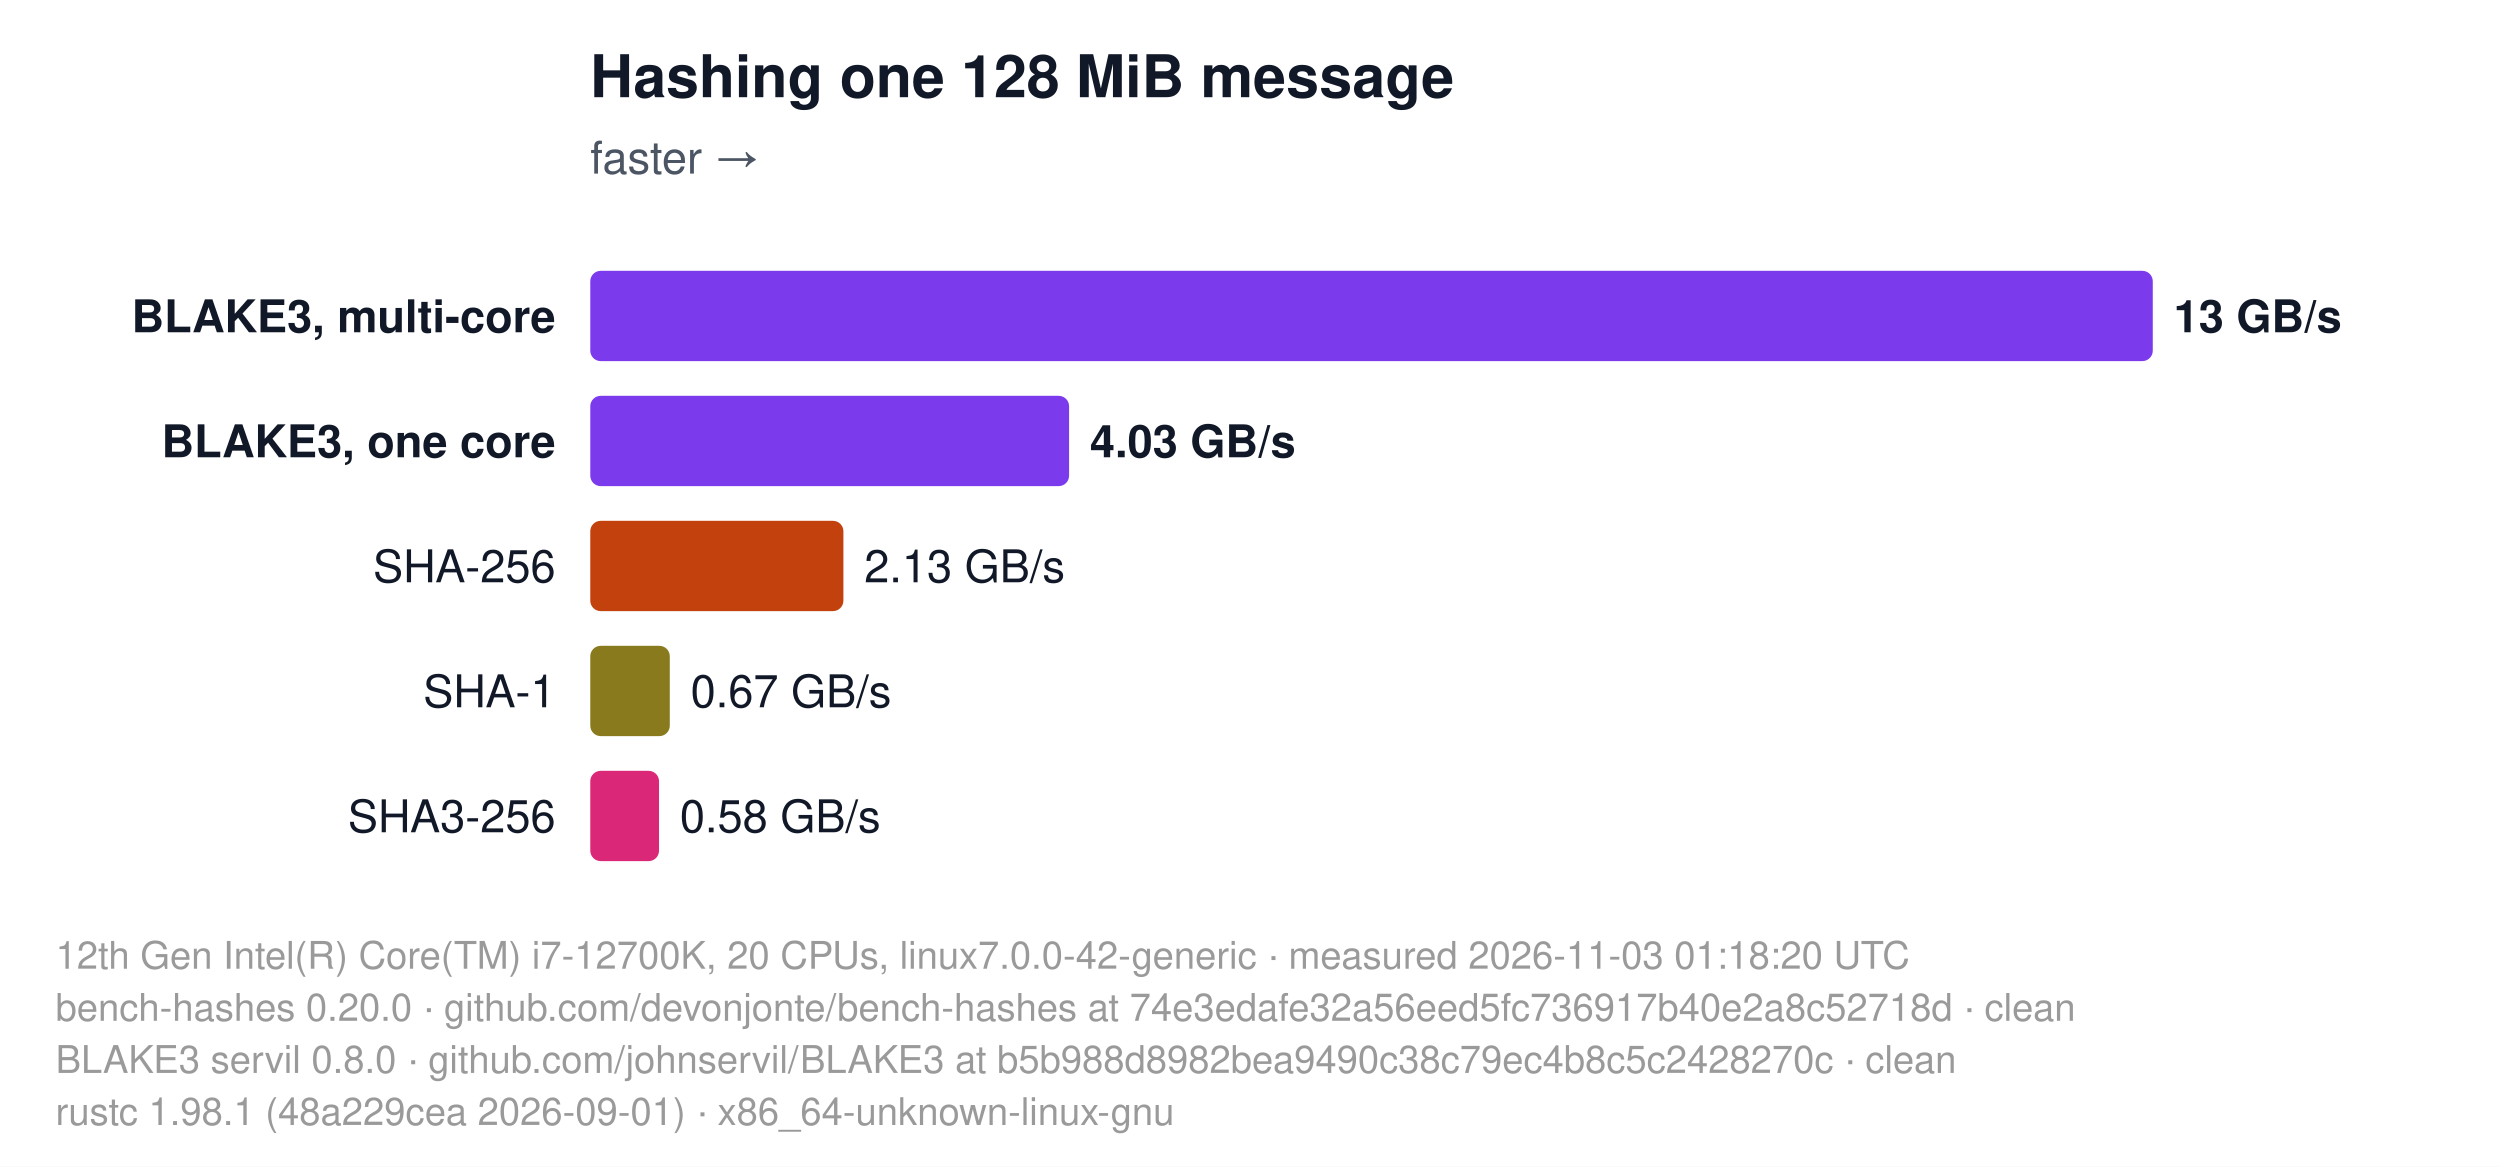
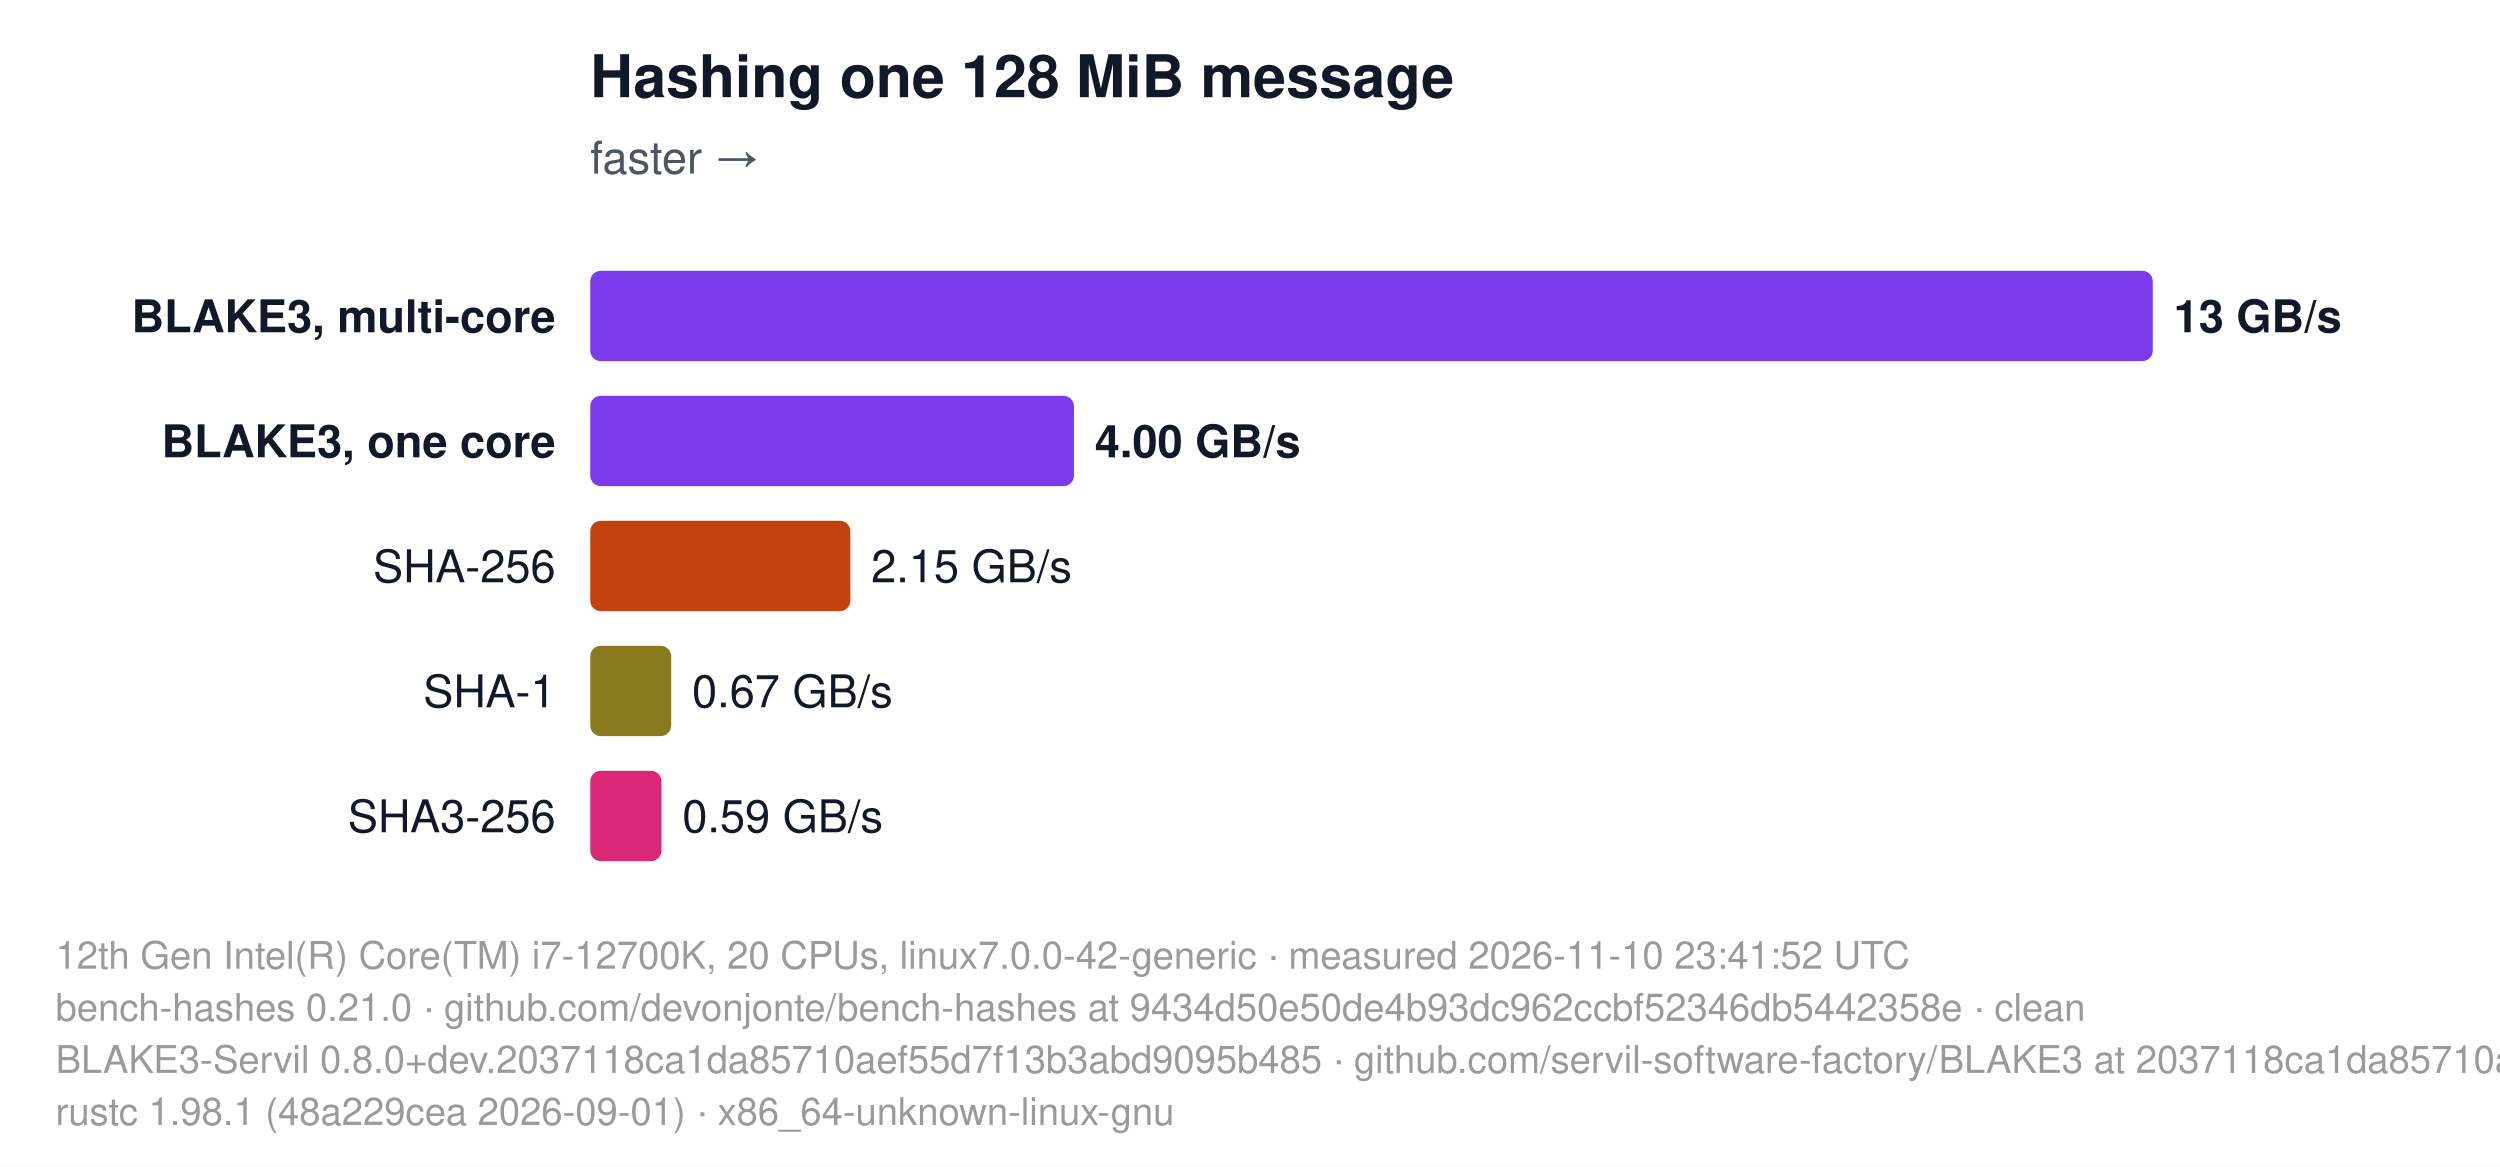
<svg xmlns="http://www.w3.org/2000/svg" width="720" height="336" viewBox="0 0 720 336" font-family="-apple-system, BlinkMacSystemFont, 'Segoe UI', Helvetica, Arial, sans-serif">
  <rect width="720" height="336" fill="#ffffff" />
  <text x="170" y="28" font-size="17" font-weight="600" fill="#111827">Hashing one 128 MiB message</text>
  <text x="170" y="50" font-size="13" fill="#4b5563">faster →</text>
  <text x="160" y="95.7" font-size="13" fill="#111827" text-anchor="end" font-weight="600">BLAKE3, multi-core</text>
  <rect x="170" y="78" width="450.0" height="26" rx="3" fill="#7c3aed" />
  <text x="626.0" y="95.7" font-size="13" fill="#111827" font-weight="600">13 GB/s</text>
  <text x="160" y="131.7" font-size="13" fill="#111827" text-anchor="end" font-weight="600">BLAKE3, one core</text>
-   <rect x="170" y="114" width="137.9" height="26" rx="3" fill="#7c3aed" />
-   <text x="313.9" y="131.7" font-size="13" fill="#111827" font-weight="600">4.03 GB/s</text>
+   <rect x="170" y="114" width="139.3" height="26" rx="3" fill="#7c3aed" />
+   <text x="315.3" y="131.7" font-size="13" fill="#111827" font-weight="600">4.00 GB/s</text>
  <text x="160" y="167.7" font-size="13" fill="#111827" text-anchor="end">SHA-256</text>
-   <rect x="170" y="150" width="72.9" height="26" rx="3" fill="#c2410c" />
-   <text x="248.9" y="167.7" font-size="13" fill="#111827">2.13 GB/s</text>
+   <rect x="170" y="150" width="74.9" height="26" rx="3" fill="#c2410c" />
+   <text x="250.9" y="167.7" font-size="13" fill="#111827">2.15 GB/s</text>
  <text x="160" y="203.7" font-size="13" fill="#111827" text-anchor="end">SHA-1</text>
-   <rect x="170" y="186" width="22.9" height="26" rx="3" fill="#8a7a1e" />
-   <text x="198.9" y="203.7" font-size="13" fill="#111827">0.67 GB/s</text>
+   <rect x="170" y="186" width="23.3" height="26" rx="3" fill="#8a7a1e" />
+   <text x="199.3" y="203.7" font-size="13" fill="#111827">0.67 GB/s</text>
  <text x="160" y="239.7" font-size="13" fill="#111827" text-anchor="end">SHA3-256</text>
-   <rect x="170" y="222" width="19.8" height="26" rx="3" fill="#db2777" />
-   <text x="195.8" y="239.7" font-size="13" fill="#111827">0.58 GB/s</text>
-   <text x="16" y="279.0" font-size="11" fill="#9a9a9a">12th Gen Intel(R) Core(TM) i7-12700K, 20 CPUs, linux7.0.0-42-generic · measured 2026-11-03 01:18:20 UTC</text>
-   <text x="16" y="294.0" font-size="11" fill="#9a9a9a">bench-hashes 0.20.0 · github.com/devonjonte/bench-hashes at 74e3edafe32a56eed5fc736917b40e2a8c52718d · clean</text>
-   <text x="16" y="309.0" font-size="11" fill="#9a9a9a">BLAKE3 servil 0.8.0 · github.com/johnservil/BLAKE3 at b5b988d8982bea9490c38c79ec4b8c5c2428270c · clean</text>
+   <rect x="170" y="222" width="20.5" height="26" rx="3" fill="#db2777" />
+   <text x="196.5" y="239.7" font-size="13" fill="#111827">0.59 GB/s</text>
+   <text x="16" y="279.0" font-size="11" fill="#9a9a9a">12th Gen Intel(R) Core(TM) i7-12700K, 20 CPUs, linux7.0.0-42-generic · measured 2026-11-10 23:41:52 UTC</text>
+   <text x="16" y="294.0" font-size="11" fill="#9a9a9a">bench-hashes 0.21.0 · github.com/devonjonte/bench-hashes at 9434d50e50de4b93dc962ccbf52346db5442358e · clean</text>
+   <text x="16" y="309.0" font-size="11" fill="#9a9a9a">BLAKE3-Servil 0.8.0+dev.2037118ca1da85710aef55d7f13b3abd9095b485 · github.com/servil-software-factory/BLAKE3 at 2037118ca1da85710aef55d7f13b3abd9095b485 · clean</text>
  <text x="16" y="324.0" font-size="11" fill="#9a9a9a">rustc 1.98.1 (48a229cea 2026-09-01) · x86_64-unknown-linux-gnu</text>
</svg>
